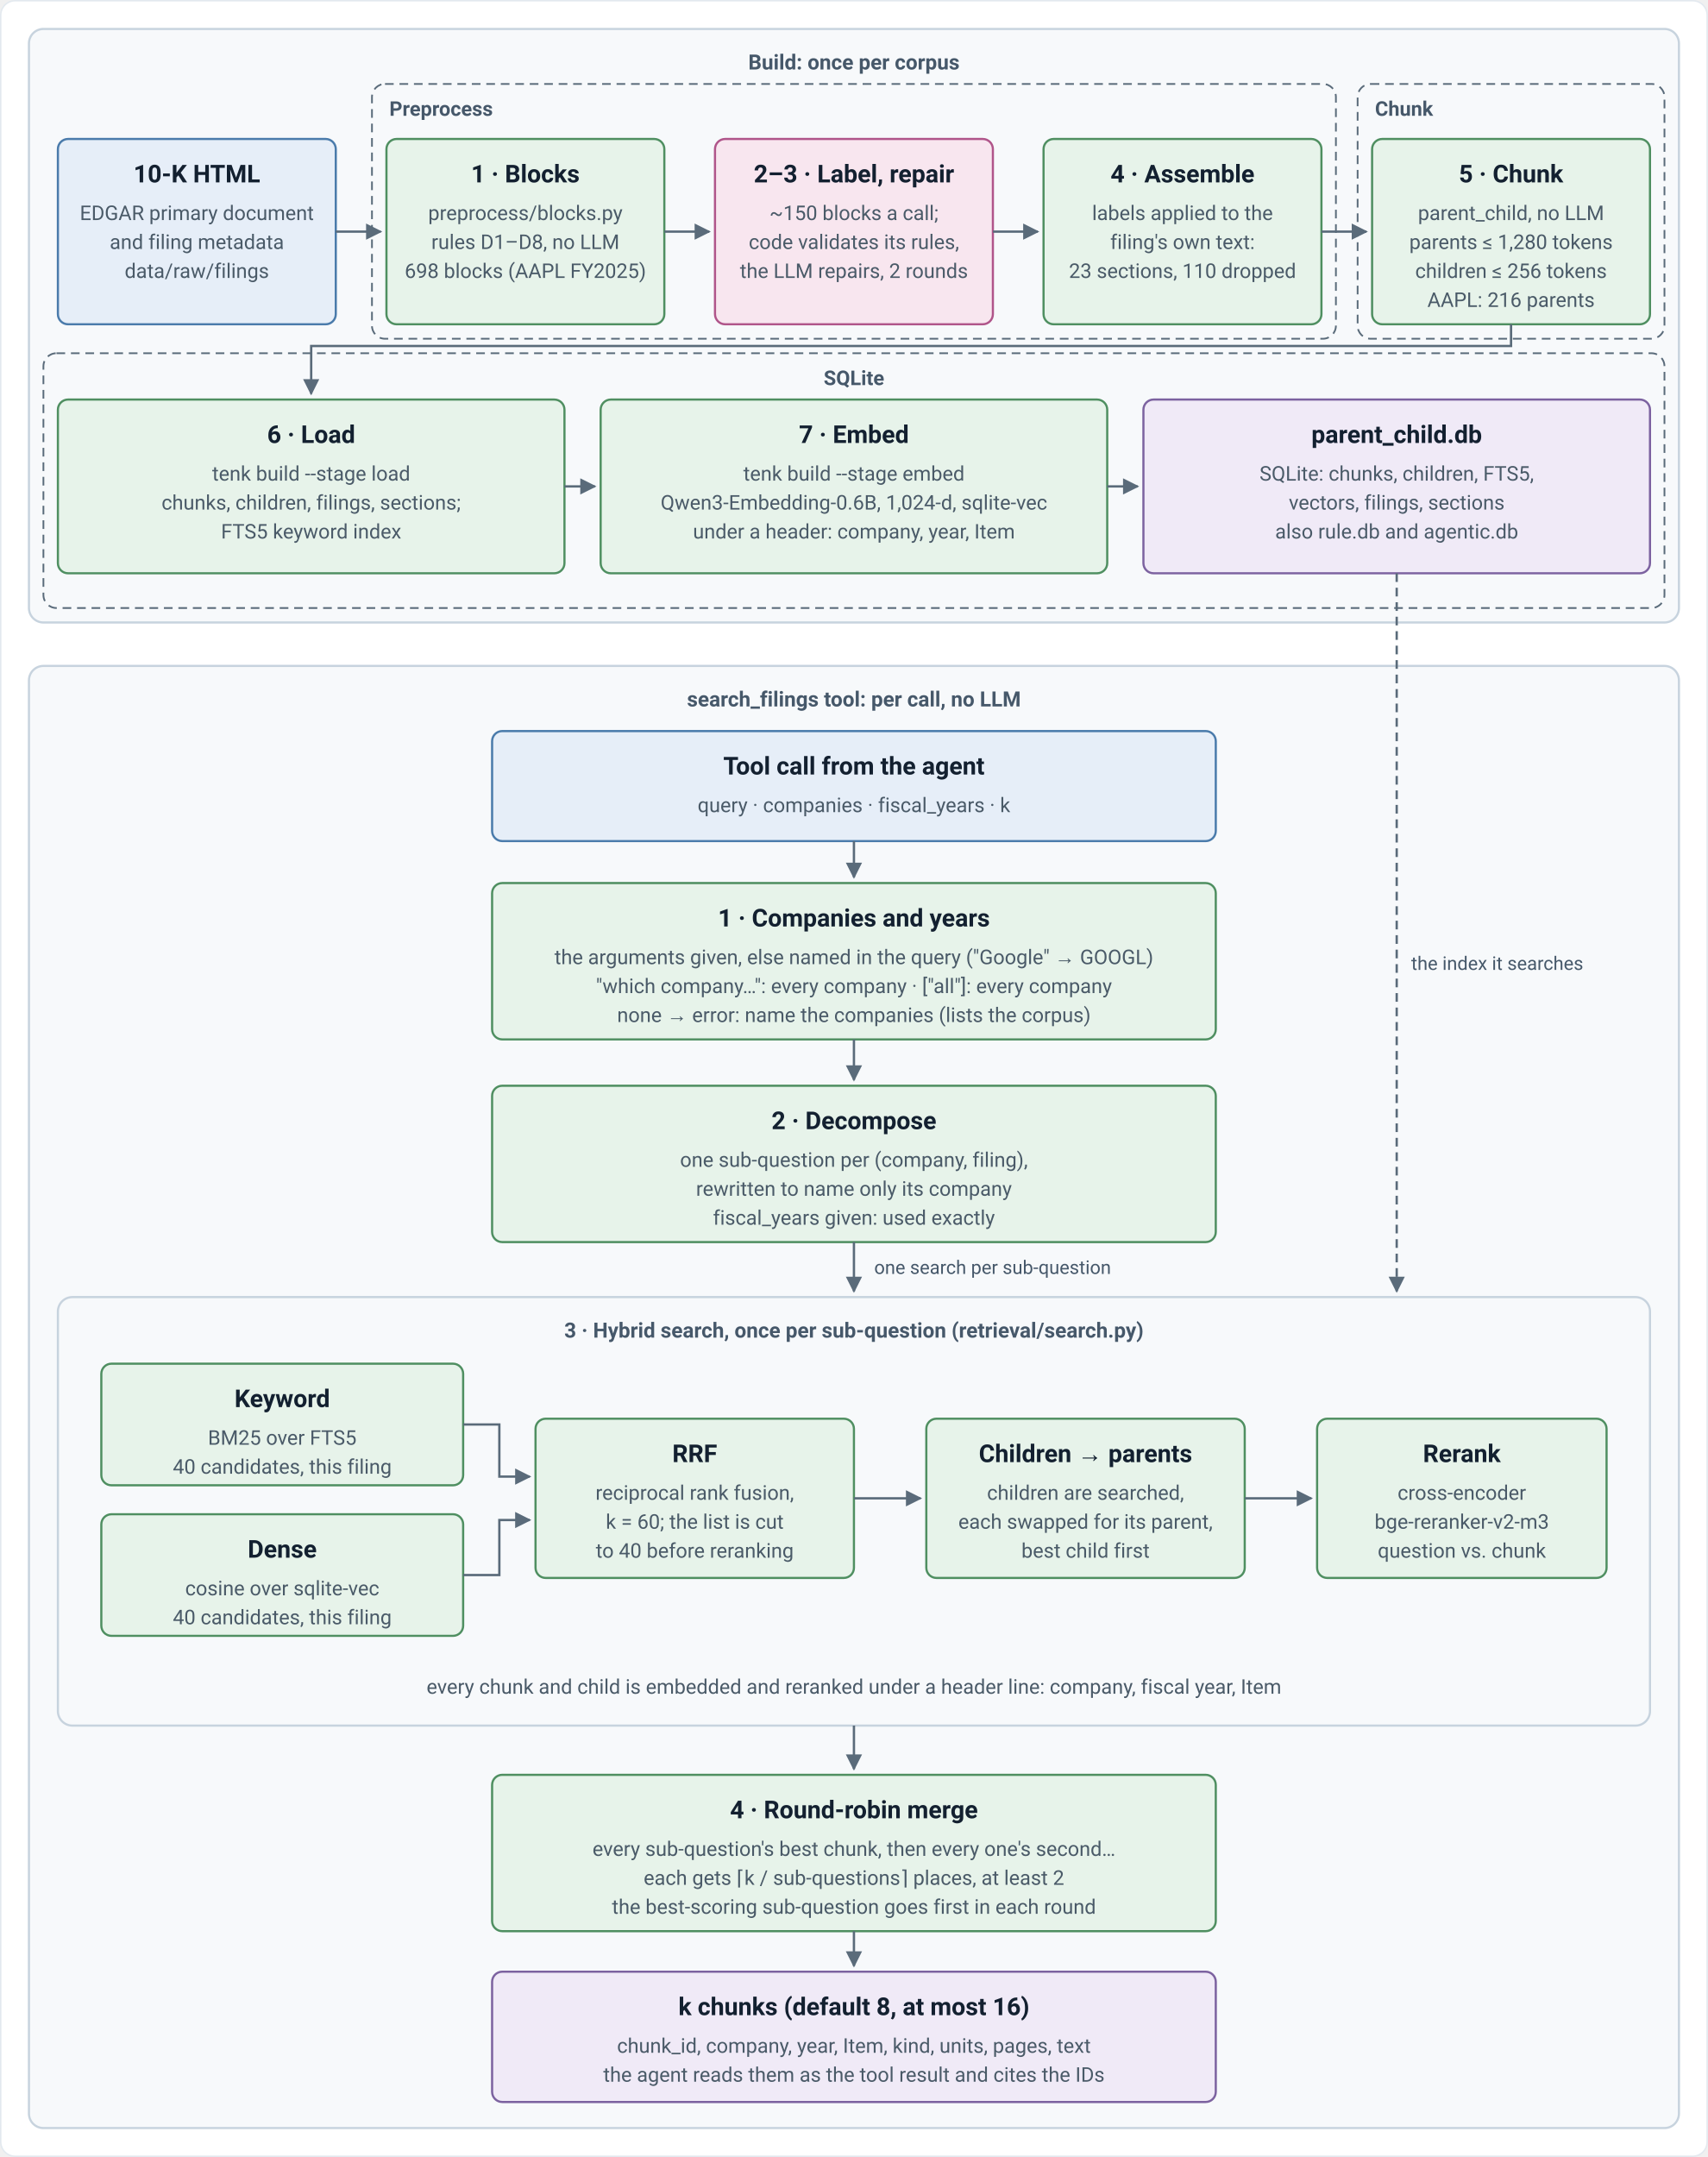
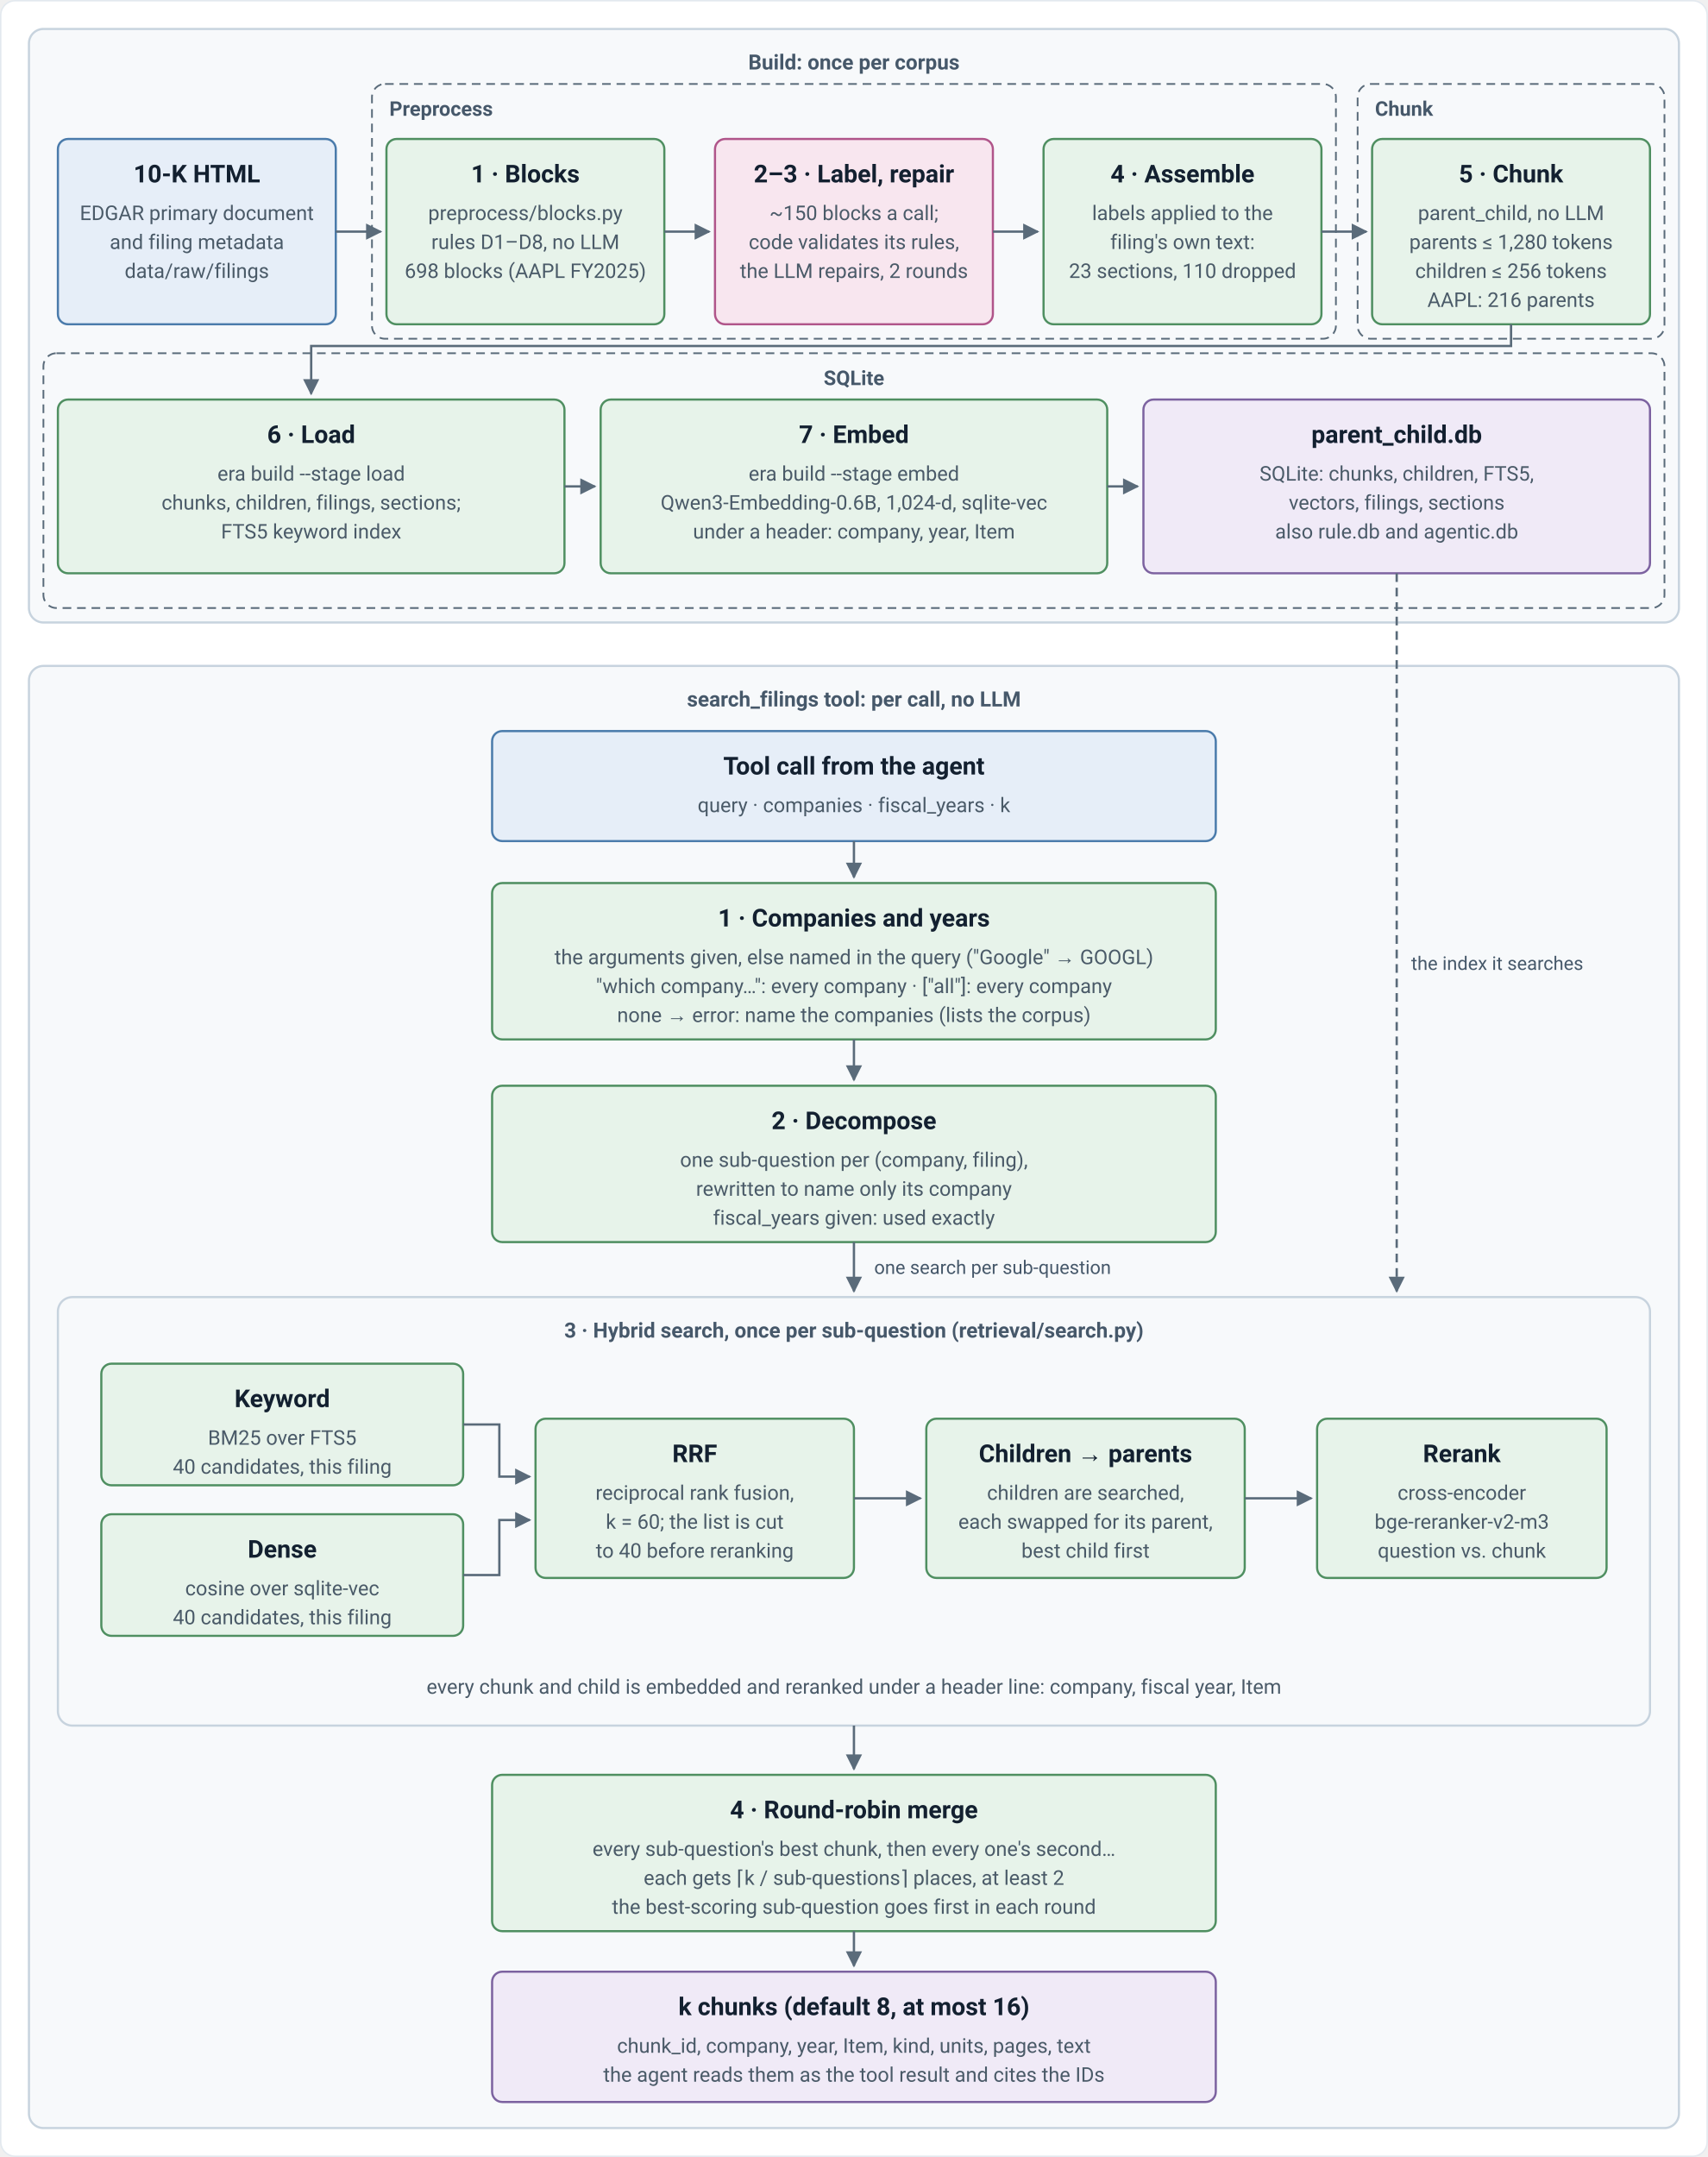
<svg xmlns="http://www.w3.org/2000/svg" width="1180" height="1490" viewBox="0 0 1180 1490" role="img" aria-labelledby="svgtitle svgdesc" font-family="system-ui, -apple-system, 'Segoe UI', Roboto, 'Helvetica Neue', Arial, sans-serif">
  <style>
    @media (prefers-color-scheme: dark) {
      .bg    { fill: #0f1419; stroke: #2b3540; }
      .panel { fill: #151c24; stroke: #3a4753; }
      .ext   { fill: #16283c; stroke: #6f9dc8; }
      .work  { fill: #16301f; stroke: #63ab77; }
      .llm   { fill: #3a1a2c; stroke: #d487b0; }
      .sink  { fill: #241b33; stroke: #a186c4; }
      .name  { fill: #e6edf3; }
      .sub   { fill: #9fb0c0; }
      .ptitle{ fill: #93a4b4; }
      .edge  { stroke: #8496a6; }
      .elabel{ fill: #93a4b4; }
      #arrow &gt; path { fill: #8496a6; }
    }
  </style>
  <defs>
    <marker id="arrow" viewBox="0 0 10 10" refX="9" refY="5" markerWidth="7" markerHeight="7" orient="auto-start-reverse">
      <path d="M 0 0 L 10 5 L 0 10 z" fill="#5a6b7a" />
    </marker>
  </defs>
  <rect class="bg" x="0.5" y="0.5" width="1179" height="1489" rx="10" fill="#ffffff" stroke="#e3e9ef" />
  <rect class="panel" x="20" y="20" width="1140" height="410" rx="10" fill="#f7f9fb" stroke="#c7d3de" stroke-width="1.5" />
  <text class="ptitle" x="590.0" y="48" text-anchor="middle" font-size="14.5" font-weight="600" fill="#46586a">Build: once per corpus</text>
  <rect class="edge" x="257" y="58" width="666" height="176" rx="9" fill="none" stroke="#5a6b7a" stroke-width="1.2" stroke-dasharray="6 4" />
  <text class="ptitle" x="269" y="80" text-anchor="start" font-size="14" font-weight="600" fill="#46586a">Preprocess</text>
  <rect class="edge" x="938" y="58" width="212" height="176" rx="9" fill="none" stroke="#5a6b7a" stroke-width="1.2" stroke-dasharray="6 4" />
  <text class="ptitle" x="950" y="80" text-anchor="start" font-size="14" font-weight="600" fill="#46586a">Chunk</text>
  <rect class="edge" x="30" y="244" width="1120" height="176" rx="9" fill="none" stroke="#5a6b7a" stroke-width="1.2" stroke-dasharray="6 4" />
  <text class="ptitle" x="590" y="266" text-anchor="middle" font-size="14" font-weight="600" fill="#46586a">SQLite</text>
  <rect class="ext" x="40" y="96" width="192" height="128" rx="7" fill="#e6eef8" stroke="#4a7bab" stroke-width="1.5" />
  <text class="name" x="136.0" y="126" text-anchor="middle" font-size="17" font-weight="600" fill="#132030">10-K HTML</text>
  <text class="sub" x="136.0" y="152" text-anchor="middle" font-size="14" fill="#4a5a68">EDGAR primary document</text>
  <text class="sub" x="136.0" y="172" text-anchor="middle" font-size="14" fill="#4a5a68">and filing metadata</text>
  <text class="sub" x="136.0" y="192" text-anchor="middle" font-size="14" fill="#4a5a68">data/raw/filings</text>
  <rect class="work" x="267" y="96" width="192" height="128" rx="7" fill="#e7f3ea" stroke="#4f8f61" stroke-width="1.5" />
  <text class="name" x="363.0" y="126" text-anchor="middle" font-size="17" font-weight="600" fill="#132030">1 · Blocks</text>
  <text class="sub" x="363.0" y="152" text-anchor="middle" font-size="14" fill="#4a5a68">preprocess/blocks.py</text>
  <text class="sub" x="363.0" y="172" text-anchor="middle" font-size="14" fill="#4a5a68">rules D1–D8, no LLM</text>
  <text class="sub" x="363.0" y="192" text-anchor="middle" font-size="14" fill="#4a5a68">698 blocks (AAPL FY2025)</text>
  <rect class="llm" x="494" y="96" width="192" height="128" rx="7" fill="#f8e6ef" stroke="#b0558a" stroke-width="1.5" />
  <text class="name" x="590.0" y="126" text-anchor="middle" font-size="17" font-weight="600" fill="#132030">2–3 · Label, repair</text>
  <text class="sub" x="590.0" y="152" text-anchor="middle" font-size="14" fill="#4a5a68">~150 blocks a call;</text>
  <text class="sub" x="590.0" y="172" text-anchor="middle" font-size="14" fill="#4a5a68">code validates its rules,</text>
  <text class="sub" x="590.0" y="192" text-anchor="middle" font-size="14" fill="#4a5a68">the LLM repairs, 2 rounds</text>
  <rect class="work" x="721" y="96" width="192" height="128" rx="7" fill="#e7f3ea" stroke="#4f8f61" stroke-width="1.5" />
  <text class="name" x="817.0" y="126" text-anchor="middle" font-size="17" font-weight="600" fill="#132030">4 · Assemble</text>
  <text class="sub" x="817.0" y="152" text-anchor="middle" font-size="14" fill="#4a5a68">labels applied to the</text>
  <text class="sub" x="817.0" y="172" text-anchor="middle" font-size="14" fill="#4a5a68">filing's own text:</text>
  <text class="sub" x="817.0" y="192" text-anchor="middle" font-size="14" fill="#4a5a68">23 sections, 110 dropped</text>
  <rect class="work" x="948" y="96" width="192" height="128" rx="7" fill="#e7f3ea" stroke="#4f8f61" stroke-width="1.5" />
  <text class="name" x="1044.0" y="126" text-anchor="middle" font-size="17" font-weight="600" fill="#132030">5 · Chunk</text>
  <text class="sub" x="1044.0" y="152" text-anchor="middle" font-size="14" fill="#4a5a68">parent_child, no LLM</text>
  <text class="sub" x="1044.0" y="172" text-anchor="middle" font-size="14" fill="#4a5a68">parents ≤ 1,280 tokens</text>
  <text class="sub" x="1044.0" y="192" text-anchor="middle" font-size="14" fill="#4a5a68">children ≤ 256 tokens</text>
  <text class="sub" x="1044.0" y="212" text-anchor="middle" font-size="14" fill="#4a5a68">AAPL: 216 parents</text>
  <path class="edge" d="M 232 160.0 H 263" fill="none" stroke="#5a6b7a" stroke-width="1.6" marker-end="url(#arrow)" />
  <path class="edge" d="M 459 160.0 H 490" fill="none" stroke="#5a6b7a" stroke-width="1.6" marker-end="url(#arrow)" />
  <path class="edge" d="M 686 160.0 H 717" fill="none" stroke="#5a6b7a" stroke-width="1.6" marker-end="url(#arrow)" />
  <path class="edge" d="M 913 160.0 H 944" fill="none" stroke="#5a6b7a" stroke-width="1.6" marker-end="url(#arrow)" />
  <rect class="work" x="40" y="276" width="350" height="120" rx="7" fill="#e7f3ea" stroke="#4f8f61" stroke-width="1.5" />
  <text class="name" x="215.0" y="306" text-anchor="middle" font-size="17" font-weight="600" fill="#132030">6 · Load</text>
-   <text class="sub" x="215.0" y="332" text-anchor="middle" font-size="14" fill="#4a5a68">tenk build --stage load</text>
+   <text class="sub" x="215.0" y="332" text-anchor="middle" font-size="14" fill="#4a5a68">era build --stage load</text>
  <text class="sub" x="215.0" y="352" text-anchor="middle" font-size="14" fill="#4a5a68">chunks, children, filings, sections;</text>
  <text class="sub" x="215.0" y="372" text-anchor="middle" font-size="14" fill="#4a5a68">FTS5 keyword index</text>
  <rect class="work" x="415" y="276" width="350" height="120" rx="7" fill="#e7f3ea" stroke="#4f8f61" stroke-width="1.5" />
  <text class="name" x="590.0" y="306" text-anchor="middle" font-size="17" font-weight="600" fill="#132030">7 · Embed</text>
-   <text class="sub" x="590.0" y="332" text-anchor="middle" font-size="14" fill="#4a5a68">tenk build --stage embed</text>
+   <text class="sub" x="590.0" y="332" text-anchor="middle" font-size="14" fill="#4a5a68">era build --stage embed</text>
  <text class="sub" x="590.0" y="352" text-anchor="middle" font-size="14" fill="#4a5a68">Qwen3-Embedding-0.6B, 1,024-d, sqlite-vec</text>
  <text class="sub" x="590.0" y="372" text-anchor="middle" font-size="14" fill="#4a5a68">under a header: company, year, Item</text>
  <rect class="sink" x="790" y="276" width="350" height="120" rx="7" fill="#f0eaf7" stroke="#7c62a0" stroke-width="1.5" />
  <text class="name" x="965.0" y="306" text-anchor="middle" font-size="17" font-weight="600" fill="#132030">parent_child.db</text>
  <text class="sub" x="965.0" y="332" text-anchor="middle" font-size="14" fill="#4a5a68">SQLite: chunks, children, FTS5,</text>
  <text class="sub" x="965.0" y="352" text-anchor="middle" font-size="14" fill="#4a5a68">vectors, filings, sections</text>
  <text class="sub" x="965.0" y="372" text-anchor="middle" font-size="14" fill="#4a5a68">also rule.db and agentic.db</text>
  <path class="edge" d="M 1044 224 V 239 H 215 V 272" fill="none" stroke="#5a6b7a" stroke-width="1.6" marker-end="url(#arrow)" />
  <path class="edge" d="M 390 336 H 411" fill="none" stroke="#5a6b7a" stroke-width="1.6" marker-end="url(#arrow)" />
  <path class="edge" d="M 765 336 H 786" fill="none" stroke="#5a6b7a" stroke-width="1.6" marker-end="url(#arrow)" />
  <g transform="translate(0,30)">
    <rect class="panel" x="20" y="430" width="1140" height="1010" rx="10" fill="#f7f9fb" stroke="#c7d3de" stroke-width="1.5" />
    <text class="ptitle" x="590.0" y="458" text-anchor="middle" font-size="14.5" font-weight="600" fill="#46586a">search_filings tool: per call, no LLM</text>
    <rect class="ext" x="340" y="475" width="500" height="76" rx="7" fill="#e6eef8" stroke="#4a7bab" stroke-width="1.5" />
    <text class="name" x="590.0" y="505" text-anchor="middle" font-size="17" font-weight="600" fill="#132030">Tool call from the agent</text>
    <text class="sub" x="590.0" y="531" text-anchor="middle" font-size="14" fill="#4a5a68">query · companies · fiscal_years · k</text>
    <path class="edge" d="M 590 551 V 576" fill="none" stroke="#5a6b7a" stroke-width="1.6" marker-end="url(#arrow)" />
    <rect class="work" x="340" y="580" width="500" height="108" rx="7" fill="#e7f3ea" stroke="#4f8f61" stroke-width="1.5" />
    <text class="name" x="590.0" y="610" text-anchor="middle" font-size="17" font-weight="600" fill="#132030">1 · Companies and years</text>
    <text class="sub" x="590.0" y="636" text-anchor="middle" font-size="14" fill="#4a5a68">the arguments given, else named in the query ("Google" → GOOGL)</text>
    <text class="sub" x="590.0" y="656" text-anchor="middle" font-size="14" fill="#4a5a68">"which company…": every company · ["all"]: every company</text>
    <text class="sub" x="590.0" y="676" text-anchor="middle" font-size="14" fill="#4a5a68">none → error: name the companies (lists the corpus)</text>
    <path class="edge" d="M 590 688 V 716" fill="none" stroke="#5a6b7a" stroke-width="1.6" marker-end="url(#arrow)" />
    <rect class="work" x="340" y="720" width="500" height="108" rx="7" fill="#e7f3ea" stroke="#4f8f61" stroke-width="1.5" />
    <text class="name" x="590.0" y="750" text-anchor="middle" font-size="17" font-weight="600" fill="#132030">2 · Decompose</text>
    <text class="sub" x="590.0" y="776" text-anchor="middle" font-size="14" fill="#4a5a68">one sub-question per (company, filing),</text>
    <text class="sub" x="590.0" y="796" text-anchor="middle" font-size="14" fill="#4a5a68">rewritten to name only its company</text>
    <text class="sub" x="590.0" y="816" text-anchor="middle" font-size="14" fill="#4a5a68">fiscal_years given: used exactly</text>
    <path class="edge" d="M 590 828 V 862" fill="none" stroke="#5a6b7a" stroke-width="1.6" marker-end="url(#arrow)" />
    <text class="elabel" x="604" y="850" text-anchor="start" font-size="13" fill="#46586a">one search per sub-question</text>
    <rect class="panel" x="40" y="866" width="1100" height="296" rx="10" fill="#f7f9fb" stroke="#c7d3de" stroke-width="1.5" />
    <text class="ptitle" x="590.0" y="894" text-anchor="middle" font-size="14.5" font-weight="600" fill="#46586a">3 · Hybrid search, once per sub-question (retrieval/search.py)</text>
    <rect class="work" x="70" y="912" width="250" height="84" rx="7" fill="#e7f3ea" stroke="#4f8f61" stroke-width="1.5" />
    <text class="name" x="195.0" y="942" text-anchor="middle" font-size="17" font-weight="600" fill="#132030">Keyword</text>
    <text class="sub" x="195.0" y="968" text-anchor="middle" font-size="14" fill="#4a5a68">BM25 over FTS5</text>
    <text class="sub" x="195.0" y="988" text-anchor="middle" font-size="14" fill="#4a5a68">40 candidates, this filing</text>
    <rect class="work" x="70" y="1016" width="250" height="84" rx="7" fill="#e7f3ea" stroke="#4f8f61" stroke-width="1.5" />
    <text class="name" x="195.0" y="1046" text-anchor="middle" font-size="17" font-weight="600" fill="#132030">Dense</text>
    <text class="sub" x="195.0" y="1072" text-anchor="middle" font-size="14" fill="#4a5a68">cosine over sqlite-vec</text>
    <text class="sub" x="195.0" y="1092" text-anchor="middle" font-size="14" fill="#4a5a68">40 candidates, this filing</text>
    <rect class="work" x="370" y="950" width="220" height="110" rx="7" fill="#e7f3ea" stroke="#4f8f61" stroke-width="1.5" />
    <text class="name" x="480.0" y="980" text-anchor="middle" font-size="17" font-weight="600" fill="#132030">RRF</text>
    <text class="sub" x="480.0" y="1006" text-anchor="middle" font-size="14" fill="#4a5a68">reciprocal rank fusion,</text>
    <text class="sub" x="480.0" y="1026" text-anchor="middle" font-size="14" fill="#4a5a68">k = 60; the list is cut</text>
    <text class="sub" x="480.0" y="1046" text-anchor="middle" font-size="14" fill="#4a5a68">to 40 before reranking</text>
    <rect class="work" x="640" y="950" width="220" height="110" rx="7" fill="#e7f3ea" stroke="#4f8f61" stroke-width="1.5" />
    <text class="name" x="750.0" y="980" text-anchor="middle" font-size="17" font-weight="600" fill="#132030">Children → parents</text>
    <text class="sub" x="750.0" y="1006" text-anchor="middle" font-size="14" fill="#4a5a68">children are searched,</text>
    <text class="sub" x="750.0" y="1026" text-anchor="middle" font-size="14" fill="#4a5a68">each swapped for its parent,</text>
    <text class="sub" x="750.0" y="1046" text-anchor="middle" font-size="14" fill="#4a5a68">best child first</text>
    <rect class="work" x="910" y="950" width="200" height="110" rx="7" fill="#e7f3ea" stroke="#4f8f61" stroke-width="1.5" />
    <text class="name" x="1010.0" y="980" text-anchor="middle" font-size="17" font-weight="600" fill="#132030">Rerank</text>
    <text class="sub" x="1010.0" y="1006" text-anchor="middle" font-size="14" fill="#4a5a68">cross-encoder</text>
    <text class="sub" x="1010.0" y="1026" text-anchor="middle" font-size="14" fill="#4a5a68">bge-reranker-v2-m3</text>
    <text class="sub" x="1010.0" y="1046" text-anchor="middle" font-size="14" fill="#4a5a68">question vs. chunk</text>
    <path class="edge" d="M 320 954 H 345 V 990 H 366" fill="none" stroke="#5a6b7a" stroke-width="1.6" marker-end="url(#arrow)" />
    <path class="edge" d="M 320 1058 H 345 V 1020 H 366" fill="none" stroke="#5a6b7a" stroke-width="1.6" marker-end="url(#arrow)" />
    <path class="edge" d="M 590 1005 H 636" fill="none" stroke="#5a6b7a" stroke-width="1.6" marker-end="url(#arrow)" />
    <path class="edge" d="M 860 1005 H 906" fill="none" stroke="#5a6b7a" stroke-width="1.6" marker-end="url(#arrow)" />
    <text class="sub" x="590" y="1140" text-anchor="middle" font-size="14" fill="#4a5a68">every chunk and child is embedded and reranked under a header line: company, fiscal year, Item</text>
    <path class="edge" d="M 965 366 V 862" fill="none" stroke="#5a6b7a" stroke-width="1.6" stroke-dasharray="6 4" marker-end="url(#arrow)" />
    <text class="elabel" x="975" y="640" text-anchor="start" font-size="13" fill="#46586a">the index it searches</text>
    <path class="edge" d="M 590 1162 V 1192" fill="none" stroke="#5a6b7a" stroke-width="1.6" marker-end="url(#arrow)" />
    <rect class="work" x="340" y="1196" width="500" height="108" rx="7" fill="#e7f3ea" stroke="#4f8f61" stroke-width="1.5" />
    <text class="name" x="590.0" y="1226" text-anchor="middle" font-size="17" font-weight="600" fill="#132030">4 · Round-robin merge</text>
    <text class="sub" x="590.0" y="1252" text-anchor="middle" font-size="14" fill="#4a5a68">every sub-question's best chunk, then every one's second…</text>
    <text class="sub" x="590.0" y="1272" text-anchor="middle" font-size="14" fill="#4a5a68">each gets ⌈k / sub-questions⌉ places, at least 2</text>
    <text class="sub" x="590.0" y="1292" text-anchor="middle" font-size="14" fill="#4a5a68">the best-scoring sub-question goes first in each round</text>
    <path class="edge" d="M 590 1304 V 1328" fill="none" stroke="#5a6b7a" stroke-width="1.6" marker-end="url(#arrow)" />
    <rect class="sink" x="340" y="1332" width="500" height="90" rx="7" fill="#f0eaf7" stroke="#7c62a0" stroke-width="1.5" />
    <text class="name" x="590.0" y="1362" text-anchor="middle" font-size="17" font-weight="600" fill="#132030">k chunks (default 8, at most 16)</text>
    <text class="sub" x="590.0" y="1388" text-anchor="middle" font-size="14" fill="#4a5a68">chunk_id, company, year, Item, kind, units, pages, text</text>
    <text class="sub" x="590.0" y="1408" text-anchor="middle" font-size="14" fill="#4a5a68">the agent reads them as the tool result and cites the IDs</text>
  </g>
</svg>
